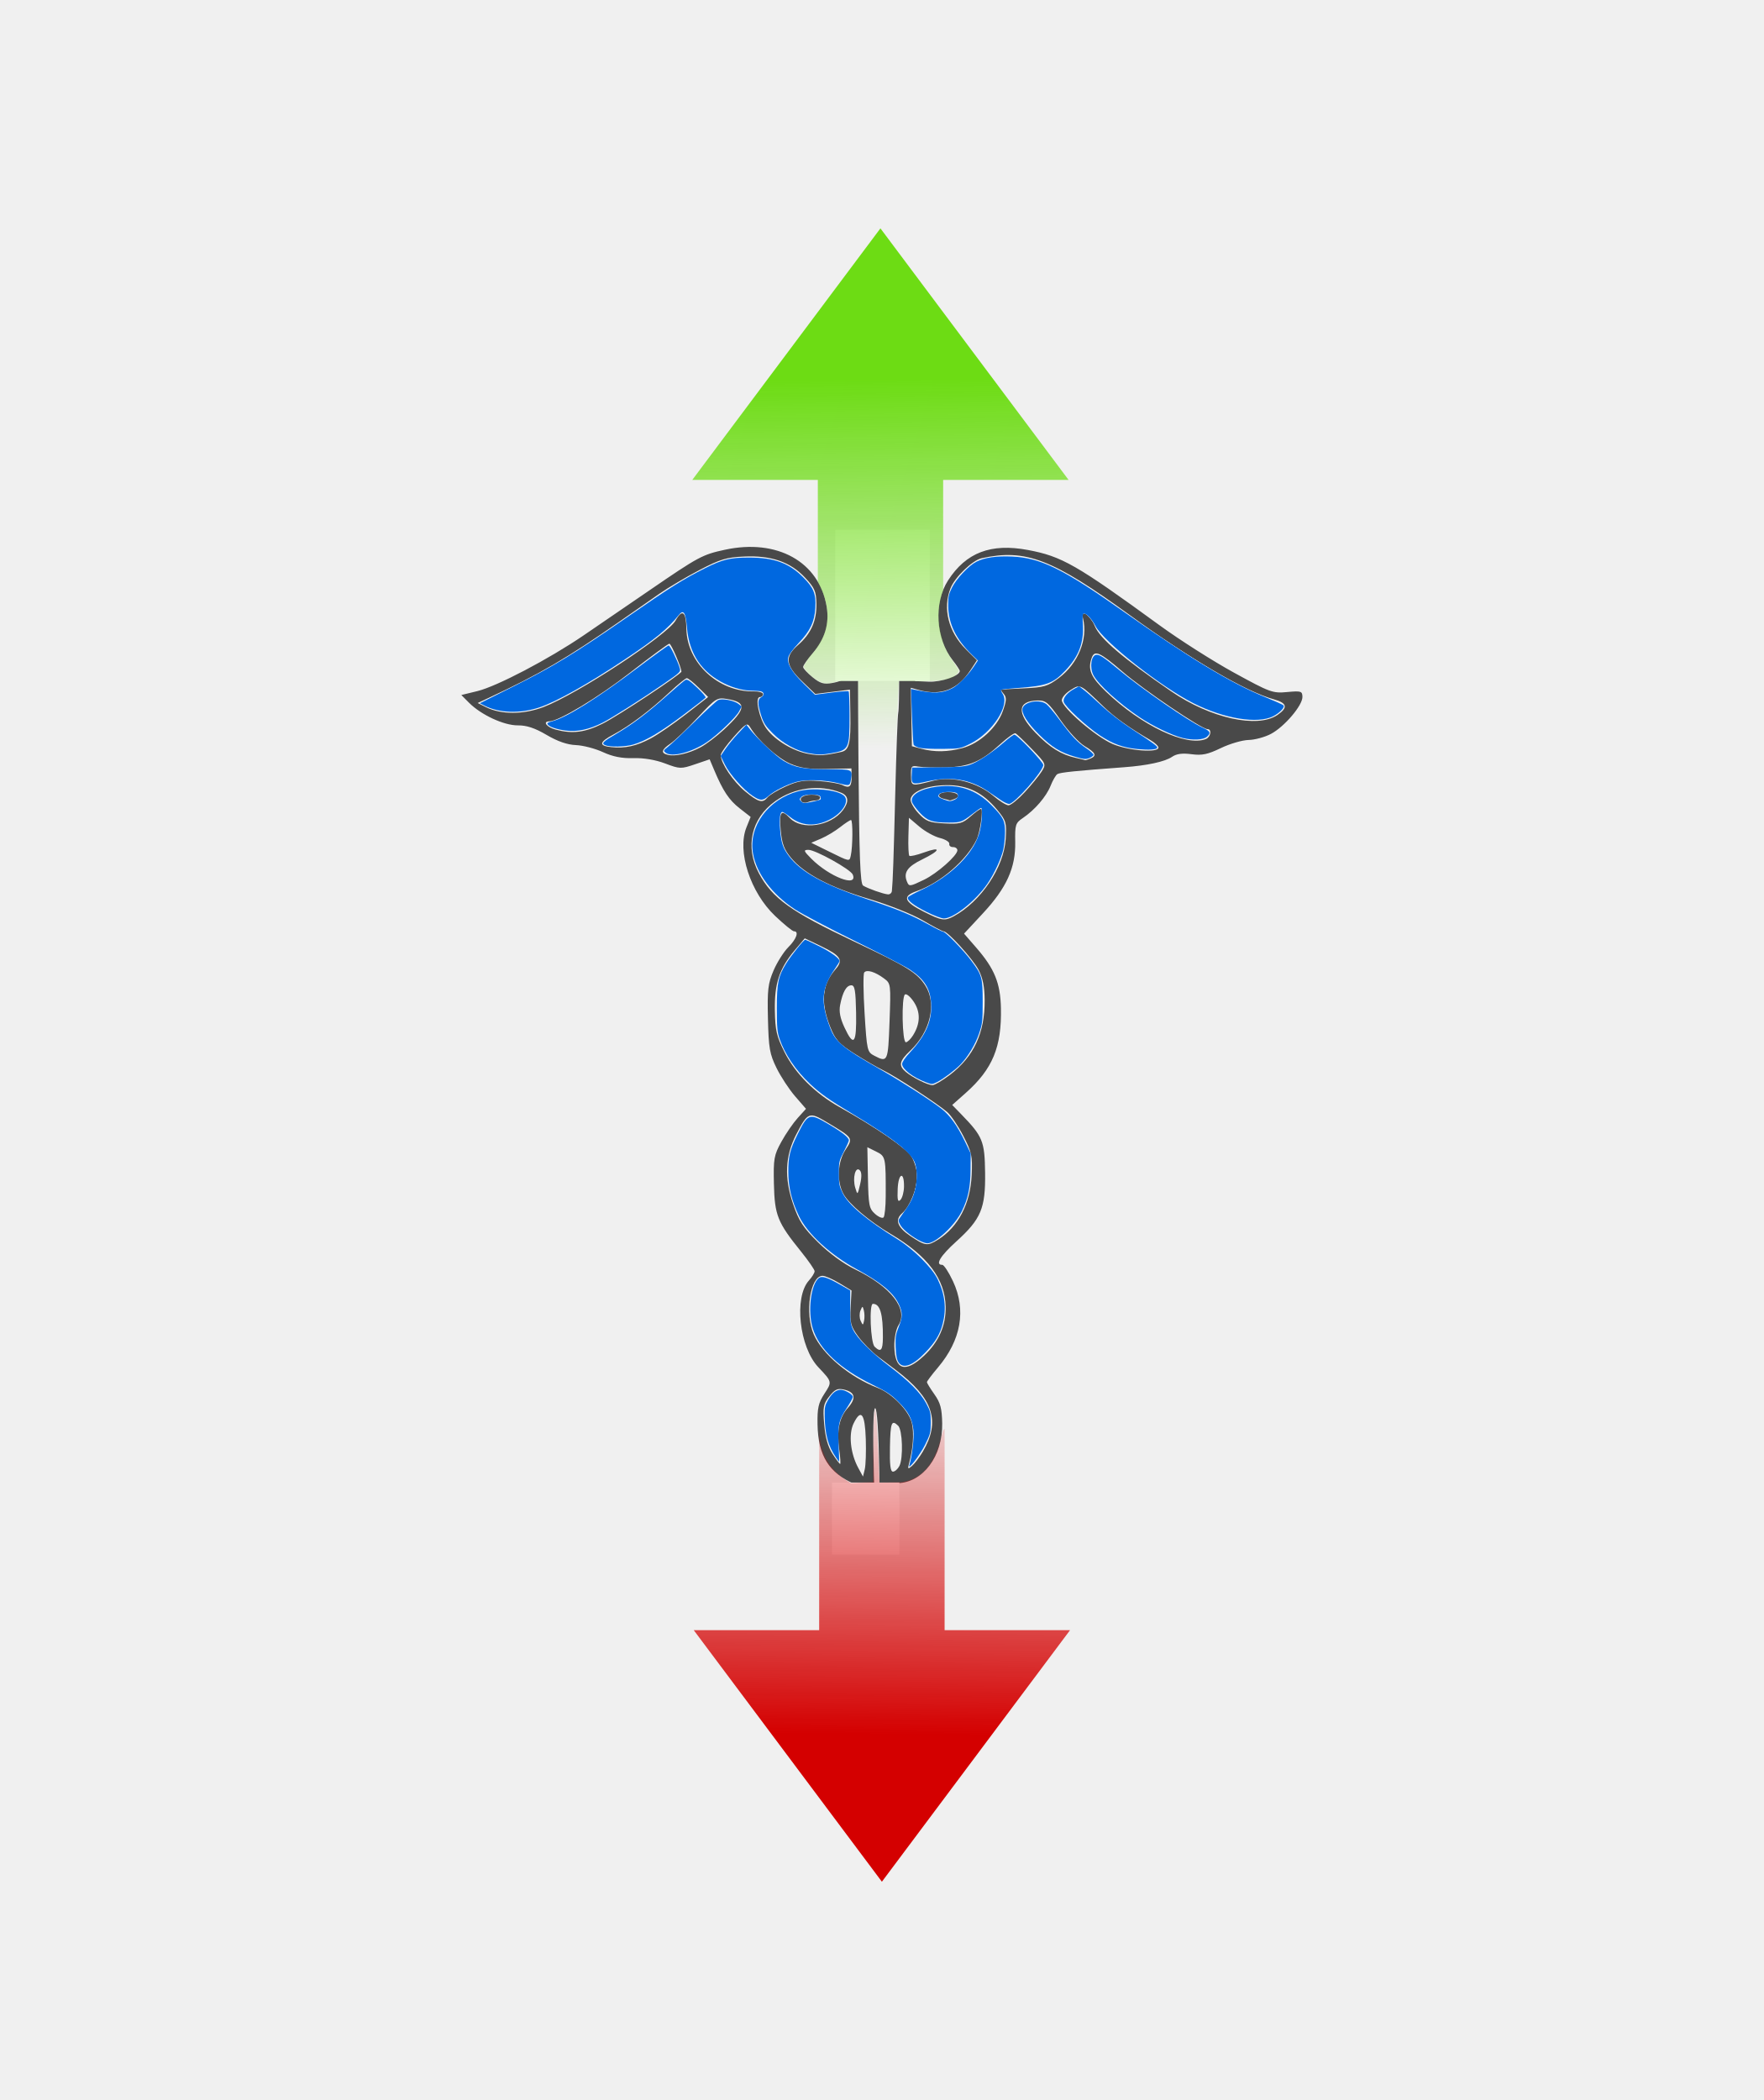
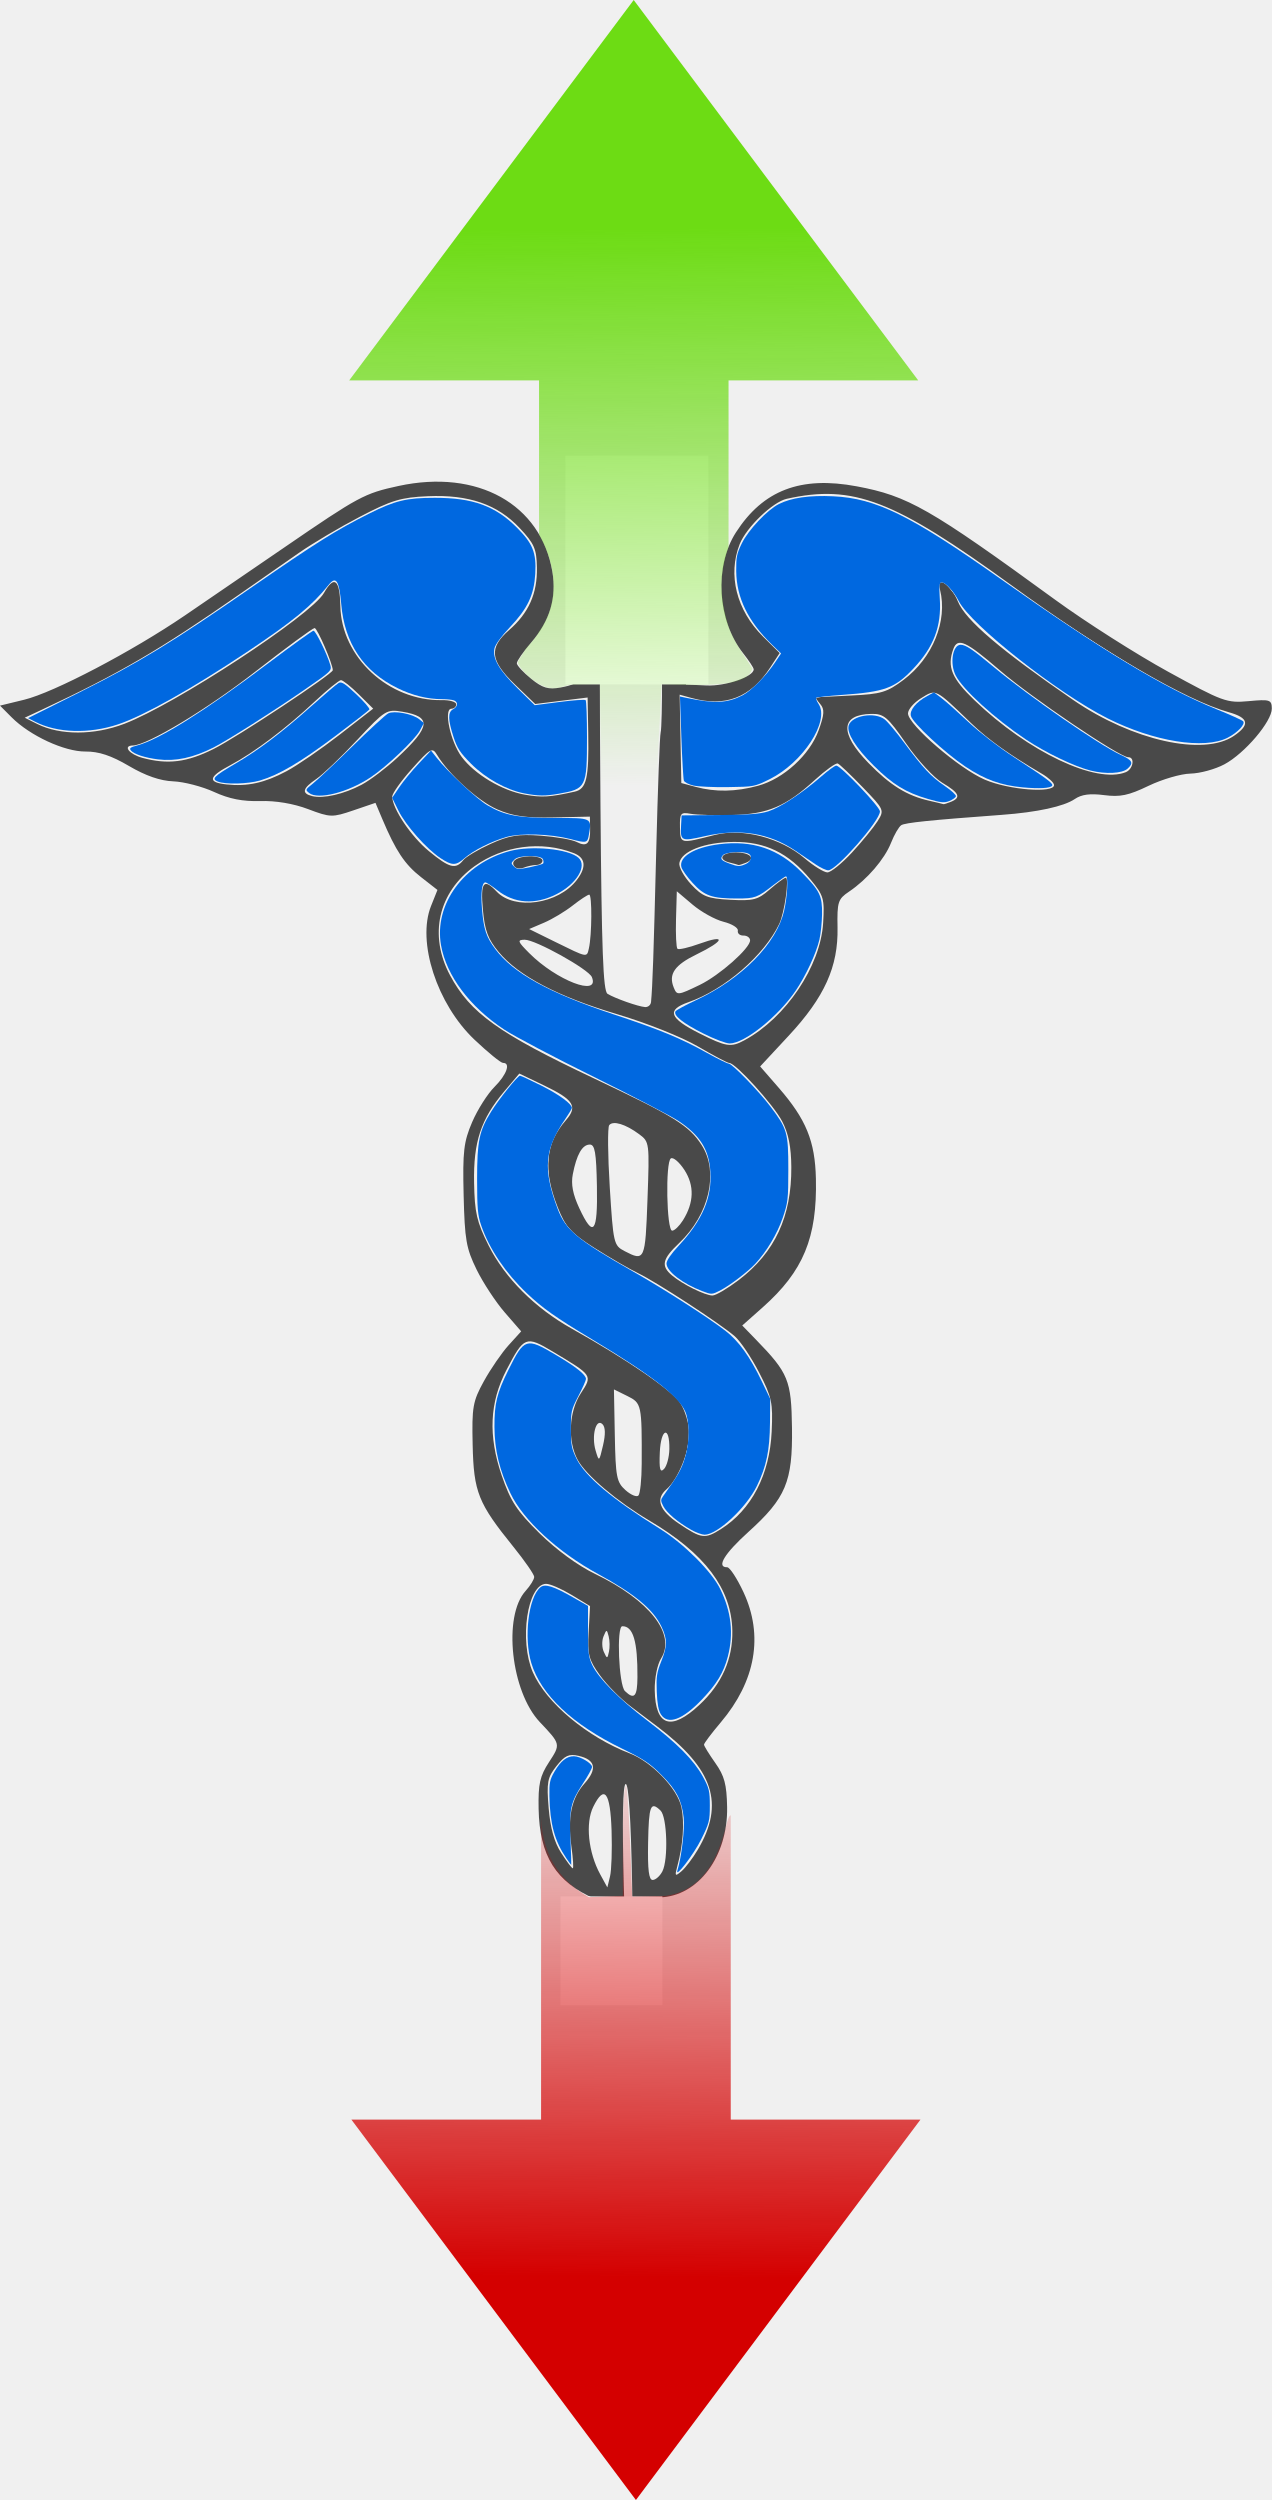
- <svg xmlns="http://www.w3.org/2000/svg" xmlns:xlink="http://www.w3.org/1999/xlink" version="1.1" x="0" y="0" width="299" height="356" viewBox="0, 0, 299, 356" id="svg17200">
+ <svg xmlns="http://www.w3.org/2000/svg" xmlns:xlink="http://www.w3.org/1999/xlink" version="1.1" x="0" y="0" width="142.587" height="280.282" viewBox="0 0 142.587 280.282" id="svg17200">
  <defs id="defs17206">
    <linearGradient id="linearGradient12587">
      <stop style="stop-color:#d40000;stop-opacity:1;" offset="0" id="stop12589" />
      <stop style="stop-color:#d40000;stop-opacity:0;" offset="1" id="stop12591" />
    </linearGradient>
    <linearGradient id="linearGradient31544">
      <stop style="stop-color:#6ddc14;stop-opacity:1;" offset="0" id="stop31546" />
      <stop style="stop-color:#6ddc14;stop-opacity:0" offset="1" id="stop31548" />
    </linearGradient>
-     <marker orient="auto" refY="0.0" refX="0.0" id="TriangleOutL" style="overflow:visible">
-       <path id="path26319" d="M 5.77,0.0 L -2.88,5.0 L -2.88,-5.0 L 5.77,0.0 z " style="fill-rule:evenodd;stroke:#000000;stroke-width:1pt;stroke-opacity:1;fill:#000000;fill-opacity:1" transform="scale(0.8)" />
+     <marker orient="auto" refY="0" refX="0" id="TriangleOutL" style="overflow:visible">
+       <path id="path26319" d="m 5.77,0 -8.65,5 0,-10 8.65,5 z" style="fill:#000000;fill-opacity:1;fill-rule:evenodd;stroke:#000000;stroke-width:1pt;stroke-opacity:1" transform="scale(0.8,0.8)" />
    </marker>
    <linearGradient xlink:href="#linearGradient31544" id="linearGradient31550" x1="151.306" y1="42.439" x2="151.904" y2="104.902" gradientUnits="userSpaceOnUse" gradientTransform="translate(-2.182124,21.9425)" />
    <linearGradient xlink:href="#linearGradient12587" id="linearGradient12593" x1="148.59" y1="297.584" x2="149.123" y2="234.714" gradientUnits="userSpaceOnUse" gradientTransform="translate(0.054026,-3.609941)" />
  </defs>
-   <g id="layer2">
+   <g id="layer2" transform="translate(-78.20641,-38.71203)">
    <g id="layer1" transform="matrix(0.4914726,0,0,0.4914726,77.16203,90.27545)" style="fill:#494949;fill-opacity:1">
      <path d="m 143.68,350.424 c -0.97,-1.124 -1.459,-4.528 -1.583,-11.02 l -0.178,-9.393 -4.034,-1.739 c -8.964,-3.866 -12.689,-9.813 -12.894,-20.582 -0.108,-5.657 0.291,-7.443 2.373,-10.636 2.677,-4.105 2.679,-4.094 -2.084,-9.124 -6.595,-6.965 -8.469,-24.169 -3.26,-29.93 1.091,-1.206 1.975,-2.648 1.965,-3.204 -0.011,-0.556 -2.142,-3.637 -4.736,-6.847 -8.054,-9.967 -9.06,-12.48 -9.304,-23.252 -0.197,-8.675 0.025,-9.935 2.569,-14.551 1.531,-2.78 4.071,-6.473 5.643,-8.207 l 2.858,-3.152 -3.746,-4.315 c -2.061,-2.373 -4.952,-6.775 -6.425,-9.782 -2.37,-4.841 -2.709,-6.784 -2.957,-16.964 -0.243,-9.97 0.015,-12.184 1.944,-16.672 1.224,-2.847 3.518,-6.463 5.098,-8.036 2.785,-2.772 3.751,-5.503 1.934,-5.468 -0.489,0.009 -3.414,-2.375 -6.501,-5.299 -8.562,-8.112 -13.178,-22.332 -9.905,-30.512 l 1.458,-3.645 -3.764,-2.939 C 94.458,92.272 92.394,89.171 89.319,81.88 L 87.777,78.226 82.74,79.943 C 77.913,81.588 77.479,81.576 72.403,79.654 69.083,78.396 65,77.71 61.468,77.816 57.505,77.935 54.385,77.319 50.961,75.742 48.283,74.507 44.09,73.418 41.645,73.32 38.666,73.202 35.331,72.044 31.542,69.815 27.504,67.439 24.669,66.496 21.635,66.52 16.833,66.559 8.954,62.91 4.778,58.714 L 2.125,56.049 7.661,54.699 C 14.406,53.054 32.256,43.693 44.299,35.484 49.186,32.153 59.405,25.162 67.007,19.948 83.968,8.316 85.249,7.627 93.041,5.94 c 18.041,-3.907 32.475,4.14 35.088,19.563 1.008,5.944 -0.566,11.199 -4.839,16.16 -1.808,2.099 -3.28,4.225 -3.27,4.724 0.009,0.5 1.477,2.09 3.262,3.535 2.623,2.124 3.912,2.506 6.72,1.995 5.265,-0.957 6.058,-2.385 5.986,-10.777 -0.048,-5.656 -0.586,-8.483 -2.215,-11.633 -4.459,-8.626 -2.175,-17.946 5.416,-22.101 10.278,-5.626 21.579,-0.425 23.033,10.601 0.407,3.085 -0.101,5.641 -1.982,9.968 -2.223,5.114 -2.475,6.878 -2.076,14.542 l 0.455,8.723 4.703,0.213 c 4.324,0.196 10.766,-2.017 10.734,-3.689 -0.007,-0.346 -1.095,-2.001 -2.419,-3.679 -5.905,-7.481 -6.634,-19.79 -1.631,-27.554 6.208,-9.635 14.774,-12.904 27.54,-10.511 11.72,2.197 16.667,5.026 45.394,25.961 6.877,5.011 18.416,12.357 25.643,16.323 12.505,6.862 13.393,7.187 18.381,6.721 4.82,-0.451 5.245,-0.317 5.283,1.662 0.056,2.934 -6.167,10.265 -10.827,12.755 -2.098,1.121 -5.578,2.072 -7.733,2.113 -2.155,0.041 -6.455,1.295 -9.555,2.786 -4.588,2.207 -6.475,2.602 -10.149,2.122 -3.202,-0.418 -5.145,-0.158 -6.69,0.897 -2.473,1.689 -8.558,3.01 -16.596,3.602 -16.544,1.219 -22.092,1.791 -22.985,2.366 -0.546,0.352 -1.594,2.16 -2.329,4.019 -1.483,3.749 -5.463,8.369 -9.608,11.153 -2.495,1.675 -2.706,2.342 -2.595,8.179 0.17,8.934 -2.96,15.866 -11.137,24.665 l -6.516,7.011 4.217,4.847 c 6.277,7.214 8.314,12.196 8.503,20.802 0.296,13.435 -2.865,21.068 -12.139,29.305 l -4.665,4.144 3.133,3.226 c 7.411,7.63 8.071,9.248 8.214,20.132 0.161,12.299 -1.395,16.007 -9.965,23.752 -5.489,4.961 -7.362,8.083 -4.819,8.035 0.58,-0.011 2.253,2.545 3.717,5.68 4.617,9.886 2.796,20.291 -5.201,29.733 -2.097,2.476 -3.808,4.75 -3.802,5.054 0.005,0.303 1.166,2.188 2.58,4.188 2.08,2.942 2.593,4.857 2.691,10.044 0.215,11.274 -6.64,20.441 -15.411,20.608 l -2.898,0.055 -0.468,11.221 c -0.429,10.3 -1.094,12.739 -3.504,12.844 -0.344,0.015 -1.258,-0.705 -2.03,-1.601 z m 2.634,-25.96 c -0.278,-14.6 -0.784,-22.43 -1.448,-22.417 -0.669,0.013 -0.824,7.942 -0.449,23.001 0.326,13.06 0.951,22.738 1.448,22.418 0.482,-0.311 0.684,-10.661 0.449,-23.002 z m -4.679,-11.781 c -0.288,-8.834 -1.64,-10.586 -4.185,-5.426 -1.823,3.696 -1.129,10.404 1.592,15.391 l 1.628,2.983 0.612,-2.512 c 0.337,-1.382 0.496,-6.078 0.353,-10.436 z m 11.597,9.274 c 1.371,-2.683 1.07,-12.417 -0.428,-13.86 -2.279,-2.193 -2.675,-1.165 -2.837,7.358 -0.118,6.185 0.169,8.5 1.053,8.481 0.668,-0.014 1.663,-0.904 2.212,-1.979 z m 8.051,-4.893 c 6.225,-10.514 3.622,-18.444 -9.241,-28.156 -1.066,-0.805 -3.799,-2.867 -6.073,-4.583 -2.274,-1.715 -5.426,-4.909 -7.004,-7.097 -2.533,-3.511 -2.834,-4.671 -2.557,-9.874 l 0.314,-5.897 -4.208,-2.552 c -2.315,-1.403 -4.937,-2.537 -5.828,-2.521 -4.26,0.082 -6.174,12.997 -2.995,20.216 3.049,6.924 12.382,14.728 22.063,18.449 5.06,1.945 10.932,8.066 11.813,12.313 0.729,3.516 0.375,8.583 -0.942,13.465 -0.607,2.253 -0.508,2.369 0.958,1.119 0.899,-0.766 2.564,-2.963 3.7,-4.882 z m -28.801,-0.687 c -0.923,-6.699 -0.014,-11.098 2.989,-14.463 2.948,-3.303 2.502,-5.4 -1.338,-6.286 -2.236,-0.516 -3.15,-0.098 -5.067,2.317 -2.072,2.611 -2.275,3.705 -1.785,9.592 0.379,4.549 1.276,7.767 2.843,10.198 1.26,1.954 2.457,3.549 2.661,3.545 0.205,-0.004 0.068,-2.21 -0.303,-4.903 z M 161.7,283.973 c 5.104,-4.781 7.606,-10.429 7.483,-16.895 -0.183,-9.584 -6.246,-17.626 -18.96,-25.144 -7.338,-4.339 -14.436,-10.358 -16.321,-13.84 -2.324,-4.292 -2.013,-10.976 0.705,-15.149 2.71,-4.163 2.787,-4.047 -6.361,-9.532 -6.16,-3.692 -6.583,-3.525 -10.593,4.189 -3.845,7.396 -4.189,14.989 -1.089,24.037 2.031,5.927 3.45,8.094 8.67,13.245 3.786,3.735 8.745,7.363 12.604,9.22 12.441,5.985 18.549,13.791 15.094,19.29 -0.872,1.387 -1.502,4.555 -1.45,7.288 0.156,8.216 3.731,9.368 10.218,3.291 z m -14.164,-6.231 c 0.058,-8.248 -0.973,-11.734 -3.456,-11.687 -1.351,0.026 -0.804,13.436 0.604,14.792 2.119,2.04 2.821,1.275 2.852,-3.105 z m -6.562,-9.377 c -0.43,-1.659 -0.487,-1.658 -1.18,0.022 -0.401,0.971 -0.371,2.545 0.066,3.5 0.757,1.652 0.814,1.651 1.18,-0.023 0.212,-0.966 0.182,-2.541 -0.066,-3.499 z m 25.641,-24.493 c 6.941,-4.404 11.092,-12.4 11.542,-22.233 0.303,-6.607 0.041,-7.833 -2.875,-13.483 -1.764,-3.418 -4.257,-7.127 -5.54,-8.241 -3.355,-2.915 -17.915,-12.418 -22.071,-14.405 -1.943,-0.929 -6.385,-3.498 -9.871,-5.71 -5.446,-3.455 -6.632,-4.759 -8.428,-9.27 -3.414,-8.575 -2.85,-14.547 1.883,-19.951 2.705,-3.087 1.725,-4.645 -4.932,-7.844 l -5.734,-2.756 -3.432,4.066 c -5.33,6.316 -7.062,11.553 -6.885,20.825 0.131,6.878 0.604,8.925 3.32,14.347 3.703,7.395 10.596,14.284 18.968,18.959 12.678,7.078 22.946,14.136 24.794,17.041 1.064,1.672 1.969,4.746 2.01,6.83 0.08,3.986 -2.564,10.492 -5.181,12.75 -2.607,2.249 -1.682,4.821 2.827,7.856 5.142,3.461 5.917,3.559 9.605,1.219 z m -18.107,-14.908 c 0.049,-13.522 -0.014,-13.816 -3.305,-15.439 l -3.029,-1.494 0.2,10.484 c 0.181,9.507 0.408,10.672 2.432,12.488 1.229,1.101 2.558,1.656 2.956,1.232 0.397,-0.423 0.733,-3.695 0.746,-7.271 z m 6.308,-3.3 c 0.094,-5.467 -1.94,-4.793 -2.177,0.721 -0.165,3.865 0.052,4.731 0.953,3.803 0.642,-0.661 1.192,-2.697 1.224,-4.524 z m -15.273,-5.713 c -1.478,-1.422 -2.534,2.7 -1.547,6.035 0.774,2.615 0.805,2.593 1.687,-1.186 0.598,-2.564 0.551,-4.183 -0.14,-4.849 z m 31.129,-32.892 c 8.23,-6.286 12.042,-14.491 11.965,-25.756 -0.031,-4.567 -0.647,-7.661 -2.073,-10.403 -1.952,-3.754 -10.651,-13.359 -12.075,-13.332 -0.38,0.007 -3.612,-1.699 -7.182,-3.792 -3.64,-2.134 -11.727,-5.359 -18.41,-7.342 -13.464,-3.995 -22.423,-8.69 -26.973,-14.136 -2.474,-2.962 -3.207,-4.909 -3.644,-9.683 -0.576,-6.297 0.174,-7.298 3.12,-4.165 4.102,4.363 14.122,2.903 18.338,-2.671 2.218,-2.933 1.97,-5.029 -0.719,-6.083 -7.356,-2.883 -16.038,-1.747 -22.604,2.957 -8.315,5.957 -10.532,15.757 -5.634,24.906 4.618,8.627 11.048,13.233 32.851,23.534 18.354,8.672 21.66,10.719 24.55,15.202 3.97,6.159 1.733,15.864 -5.16,22.381 -3.839,3.629 -4.176,5.193 -1.589,7.369 2.382,2.004 7.511,4.548 9.204,4.566 0.752,0.007 3.467,-1.591 6.035,-3.552 z M 119.629,92.881 c -1.262,-1.215 0.323,-2.398 3.288,-2.455 1.617,-0.031 2.949,0.394 2.959,0.944 0.011,0.55 -0.619,1.012 -1.398,1.027 -0.78,0.015 -2.037,0.278 -2.792,0.584 -0.756,0.307 -1.681,0.262 -2.057,-0.1 z m 30.196,75.877 c 0.473,-13.054 0.454,-13.199 -1.907,-14.95 -3.092,-2.293 -5.925,-3.152 -6.817,-2.066 -0.39,0.475 -0.336,6.836 0.12,14.137 0.802,12.861 0.907,13.314 3.354,14.59 4.627,2.414 4.747,2.146 5.25,-11.711 z m 8.081,4.715 c 2.541,-4.042 2.657,-7.942 0.343,-11.505 -1.165,-1.793 -2.555,-2.978 -3.09,-2.633 -1.271,0.82 -0.98,16.512 0.306,16.488 0.537,-0.011 1.636,-1.068 2.441,-2.35 z m -19.614,-7.826 c -0.146,-7.675 -0.462,-9.493 -1.646,-9.47 -1.707,0.032 -2.979,2.266 -3.857,6.775 -0.439,2.252 0.002,4.563 1.473,7.724 3.23,6.942 4.233,5.689 4.03,-5.029 z m 33.688,-33.279 c 9.409,-5.106 17.316,-16.898 17.913,-26.713 0.34,-5.586 0.137,-6.285 -2.885,-9.947 -5.014,-6.077 -10.308,-8.656 -17.585,-8.565 -6.631,0.082 -11.861,2.123 -12.325,4.81 -0.159,0.918 1.048,3.108 2.682,4.868 2.589,2.789 3.735,3.241 8.924,3.517 5.292,0.282 6.292,0.021 9,-2.347 1.675,-1.465 3.324,-2.669 3.664,-2.676 0.846,-0.016 -0.293,8.04 -1.488,10.53 -3.46,7.206 -12.491,14.997 -20.688,17.846 -5.073,1.764 -4.429,3.637 2.441,7.1 6.174,3.113 7.223,3.273 10.347,1.577 z m -3.336,-40.501 c -2.834,-0.683 -2.053,-2.272 1.146,-2.333 3.327,-0.063 4.882,1.389 2.517,2.348 -0.86,0.349 -1.641,0.584 -1.735,0.522 -0.093,-0.062 -0.961,-0.304 -1.928,-0.537 z m -18.007,31.788 c 0.346,-3.652 0.586,-10.624 1.178,-34.279 0.359,-14.309 0.816,-26.556 1.016,-27.216 0.201,-0.659 0.343,-6.513 0.317,-13.008 l -0.047,-11.81 -6.863,-0.558 c -3.774,-0.308 -6.999,-0.418 -7.166,-0.245 -0.166,0.174 -0.152,19.247 0.031,42.386 0.263,33.016 0.607,42.241 1.602,42.858 1.659,1.029 6.968,2.907 8.562,3.029 0.688,0.052 1.305,-0.468 1.37,-1.157 z m 11.091,-3.888 c 4.522,-2.182 11.538,-8.39 11.504,-10.179 -0.012,-0.613 -0.697,-1.102 -1.521,-1.087 -0.825,0.016 -1.397,-0.488 -1.272,-1.12 0.126,-0.632 -1.338,-1.542 -3.253,-2.022 -1.914,-0.481 -5.098,-2.244 -7.075,-3.917 l -3.595,-3.044 -0.181,6.316 c -0.099,3.473 0.047,6.535 0.325,6.803 0.279,0.267 2.542,-0.251 5.03,-1.152 6.157,-2.229 5.747,-0.684 -0.642,2.417 -5.053,2.454 -6.475,4.515 -5.231,7.582 0.741,1.825 0.931,1.806 5.911,-0.597 z m -24.587,-1.789 c -0.734,-1.797 -12.921,-8.573 -15.336,-8.527 -1.735,0.033 -1.617,0.381 1.027,3.038 6.233,6.263 16.185,10.08 14.309,5.489 z m -0.68,-6.556 c 0.69,-3.027 0.745,-12.266 0.073,-12.253 -0.352,0.006 -2.052,1.123 -3.777,2.481 -1.726,1.358 -4.665,3.121 -6.533,3.917 l -3.395,1.447 5.979,2.947 c 7.378,3.636 7.166,3.595 7.653,1.461 z m 60.028,-21.875 c 2.314,-2.508 4.932,-5.715 5.819,-7.126 1.588,-2.527 1.538,-2.641 -3.342,-7.708 -2.724,-2.829 -5.303,-5.287 -5.73,-5.462 -0.427,-0.175 -2.778,1.511 -5.224,3.748 -6.618,6.053 -10.717,7.795 -18.825,8.001 -3.849,0.098 -8.127,-0.026 -9.507,-0.275 -2.294,-0.413 -2.503,-0.152 -2.442,3.047 0.073,3.856 -0.056,3.827 7.935,1.78 6.318,-1.618 14.978,0.625 20.48,5.305 2.083,1.772 4.426,3.228 5.208,3.236 0.782,0.008 3.315,-2.038 5.628,-4.546 z m -88.708,1.777 c 0.62,-0.777 3.444,-2.462 6.276,-3.744 4.224,-1.913 6.275,-2.248 11.429,-1.865 3.455,0.256 7.133,0.901 8.175,1.433 2.365,1.209 3.145,0.436 3.079,-3.05 l -0.052,-2.729 -8.248,0.183 c -6.318,0.141 -9.335,-0.29 -12.895,-1.842 -4.318,-1.882 -11.08,-8.008 -13.735,-12.444 -1.057,-1.765 -1.473,-1.532 -5.691,3.173 -2.503,2.792 -4.539,5.658 -4.526,6.368 0.053,2.775 4.306,9.09 8.384,12.448 4.667,3.843 6.087,4.22 7.804,2.069 z M 219.057,77.988 c 2.38,-0.966 1.888,-2.053 -1.963,-4.333 -1.926,-1.14 -5.637,-5.157 -8.248,-8.926 -4.238,-6.119 -5.091,-6.846 -7.969,-6.792 -7.014,0.134 -7.277,4.369 -0.693,11.146 5.007,5.152 8.827,7.526 13.949,8.671 1.658,0.37 3.09,0.718 3.184,0.772 0.093,0.055 0.876,-0.187 1.74,-0.538 z M 133.21,75.676 c 2.705,-0.595 3.281,-3.055 3.104,-13.244 l -0.143,-8.234 -5.977,0.74 -5.977,0.74 -4.595,-4.423 c -5.709,-5.496 -6.028,-8.378 -1.374,-12.427 4.478,-3.896 6.47,-8.366 6.357,-14.268 -0.081,-4.279 -0.592,-5.453 -3.922,-9.01 -5.071,-5.417 -11.624,-7.686 -20.993,-7.269 -6.125,0.272 -8.236,0.909 -15.414,4.652 -4.575,2.385 -10.818,6.08 -13.874,8.211 -3.056,2.131 -9.275,6.467 -13.82,9.635 C 38.576,43.33 29.218,48.791 11.713,56.96 l -3.953,1.846 2.861,1.43 c 5.235,2.617 12.981,2.6 19.882,-0.044 11.656,-4.466 42.672,-24.799 45.521,-29.842 2.333,-4.13 3.624,-3.099 3.74,2.986 0.222,11.649 11.037,21.668 23.163,21.458 1.787,-0.031 3.258,0.394 3.268,0.944 0.011,0.55 -0.49,1.009 -1.112,1.021 -1.813,0.035 -0.212,7.513 2.346,10.966 2.957,3.99 9.255,7.747 14.497,8.65 3.866,0.665 5.556,0.561 11.284,-0.699 z M 242.57,74.17 c -0.01,-0.537 -1.27,-1.705 -2.799,-2.595 -7.221,-4.203 -12.242,-7.789 -16.063,-11.473 -8.359,-8.06 -8.011,-7.885 -11.454,-5.761 -1.667,1.027 -3.017,2.603 -3,3.5 0.049,2.57 11.639,12.558 17.512,15.093 5.433,2.345 15.841,3.159 15.804,1.236 z M 84.606,74.104 c 1.941,-1.029 5.626,-3.821 8.188,-6.203 7.589,-7.057 7.844,-9.33 1.172,-10.451 -3.66,-0.615 -3.957,-0.43 -10.377,6.44 -3.635,3.89 -7.832,7.898 -9.325,8.906 -3.137,2.119 -3.413,3.278 -0.926,3.891 2.558,0.63 7.224,-0.439 11.268,-2.583 z m 90.454,0.223 c 5.828,-1.586 11.796,-7.055 13.816,-12.66 1.315,-3.65 1.38,-4.794 0.342,-5.997 -0.705,-0.818 -1.115,-1.506 -0.911,-1.528 0.205,-0.023 3.814,-0.204 8.021,-0.403 6.809,-0.322 8.118,-0.715 11.934,-3.585 6.634,-4.991 10.066,-13.473 8.302,-20.52 -0.852,-3.401 2.49,-1.221 4.072,2.657 1.738,4.26 9.744,11.097 26.348,22.498 13.471,9.25 29.74,12.871 36.63,8.153 3.717,-2.545 3.373,-4.116 -1.18,-5.386 C 272.647,54.825 253.767,43.798 232.895,28.621 206.028,9.085 196.733,5.507 181.586,8.873 c -3.187,0.708 -9.213,6.513 -10.723,10.331 -2.768,6.994 -0.731,15.087 5.304,21.073 l 3.808,3.777 -2.181,3.339 c -4.453,6.817 -10.209,9.048 -17.866,6.925 l -2.765,-0.767 0.191,10.078 0.192,10.078 3.267,0.877 c 4.544,1.218 9.13,1.136 14.247,-0.257 z m 83.876,-3.099 c 1.683,-0.682 2.144,-3.434 0.57,-3.404 -1.935,0.037 -22.09,-13.603 -29.321,-19.843 -7.746,-6.684 -9.619,-7.536 -10.602,-4.82 -1.465,4.047 -0.378,6.658 4.867,11.695 12.233,11.748 27.739,19.11 34.486,16.372 z M 67.493,71.005 c 2.459,-1.313 7.911,-5.06 12.116,-8.327 l 7.645,-5.94 -3.281,-3.258 C 82.169,51.688 80.336,50.229 79.9,50.237 79.464,50.245 76.78,52.434 73.935,55.101 67.339,61.287 60.058,66.78 54.7,69.615 c -5.04,2.666 -5.304,3.937 -0.917,4.408 4.804,0.516 8.697,-0.341 13.71,-3.018 z m -16.614,-5.08 c 5.327,-2.67 27.179,-17.117 27.163,-17.958 -0.028,-1.492 -3.54,-9.629 -4.151,-9.618 -0.428,0.008 -6.489,4.467 -13.47,9.908 -11.032,8.601 -24.663,16.822 -27.995,16.886 -2.372,0.045 -0.814,2.02 2.239,2.839 5.782,1.551 10.111,1.002 16.214,-2.057 z M 155.807,28.821 c 6.977,-8.689 1.403,-20.062 -9.729,-19.85 -4.313,0.082 -5.402,0.549 -8.299,3.558 -2.857,2.969 -3.322,4.145 -3.244,8.218 0.081,4.277 0.516,5.144 4.324,8.632 4.02,3.68 4.491,3.847 9.278,3.295 4.152,-0.479 5.506,-1.159 7.67,-3.853 z m -9.535,-0.697 c -0.354,-0.549 0.283,-1.311 1.416,-1.694 3.05,-1.032 5.586,-7.142 3.984,-9.601 -2.565,-3.939 -0.154,-5.649 3.095,-2.194 2.406,2.559 2.221,7.547 -0.394,10.588 -2.412,2.805 -7.084,4.478 -8.101,2.901 z" id="path16479" style="fill:#494949;fill-opacity:1" />
    </g>
    <rect style="opacity:1;fill:#ffffff;fill-opacity:1;stroke:#600000;stroke-width:1.075;stroke-opacity:0" id="rect12625" width="16.029" height="25.639" x="141.596" y="89.804" />
    <path style="opacity:1;fill:#ffffff;fill-opacity:1;stroke:#600000;stroke-width:0.393;stroke-opacity:0" d="m 154.656,209.415 c -2.409,-1.849 -2.678,-2.424 -1.651,-3.519 2.19,-2.333 3.121,-6.946 1.884,-9.338 -0.842,-1.628 -3.161,-3.384 -9.829,-7.444 -6.891,-4.195 -9.97,-7.08 -12.035,-11.277 -1.264,-2.569 -1.324,-2.891 -1.315,-7.021 0.008,-3.91 0.11,-4.522 1.05,-6.318 0.572,-1.094 1.642,-2.708 2.377,-3.588 l 1.337,-1.6 2.489,1.231 c 3.315,1.639 3.586,2.134 2.236,4.081 -2.037,2.939 -2.174,5.146 -0.585,9.419 0.939,2.526 2.482,3.893 7.656,6.787 4.882,2.73 11.457,7.066 12.586,8.299 0.475,0.519 1.492,2.148 2.259,3.62 1.195,2.292 1.395,3.054 1.391,5.301 -0.005,3.067 -0.751,6.168 -1.947,8.104 -1.187,1.92 -4.27,4.54 -5.343,4.54 -0.493,0 -1.645,-0.575 -2.56,-1.277 z" id="path12719" />
    <path style="opacity:1;fill:#ffffff;fill-opacity:1;stroke:#600000;stroke-width:0.393;stroke-opacity:0" d="m 154.656,209.415 c -2.409,-1.849 -2.678,-2.424 -1.651,-3.519 2.332,-2.485 3.168,-7.213 1.701,-9.62 -0.879,-1.441 -4.51,-4.079 -11.161,-8.107 -5.509,-3.337 -8.769,-6.546 -10.623,-10.459 -1.14,-2.406 -1.222,-2.87 -1.213,-6.902 0.01,-4.813 0.398,-5.988 3.174,-9.629 l 1.464,-1.919 1.409,0.585 c 2.102,0.873 4.356,2.455 4.356,3.057 0,0.292 -0.374,1.006 -0.83,1.587 -2.017,2.564 -2.164,6.236 -0.409,10.204 0.894,2.021 2.5,3.314 8.116,6.533 6.001,3.44 10.873,6.766 12.183,8.314 0.608,0.719 1.632,2.428 2.275,3.797 1.094,2.329 1.156,2.714 0.969,5.985 -0.155,2.717 -0.434,3.975 -1.251,5.646 -1.217,2.487 -4.574,5.724 -5.936,5.724 -0.5,0 -1.658,-0.575 -2.573,-1.277 z" id="path12721" />
    <path style="opacity:1;fill:#ffffff;fill-opacity:1;stroke:#600000;stroke-width:0.393;stroke-opacity:0" d="m 155.571,126.592 c -0.847,-0.341 -0.884,-0.55 -0.884,-5.015 l 0,-4.66 1.934,0.396 c 3.308,0.678 5.875,-0.486 8.075,-3.66 l 1.12,-1.616 -1.176,-1.263 c -2.112,-2.267 -2.884,-3.514 -3.51,-5.668 -0.913,-3.141 -0.246,-5.561 2.208,-8.015 2.129,-2.129 3.716,-2.702 7.495,-2.705 4.497,-0.004 8.523,1.716 15.801,6.749 16.135,11.157 22.956,15.283 29.253,17.694 0.918,0.352 1.67,0.833 1.67,1.07 0,0.237 -0.575,0.781 -1.277,1.209 -2.5,1.524 -7.911,0.894 -13.077,-1.524 -5.48,-2.564 -14.479,-9.439 -17.086,-13.053 -2.272,-3.15 -2.943,-3.432 -2.592,-1.093 0.495,3.3 -1.476,7.497 -4.509,9.598 -1.281,0.888 -2.186,1.127 -5.35,1.418 -2.095,0.193 -3.888,0.429 -3.984,0.526 -0.097,0.097 0.037,0.432 0.297,0.744 1.346,1.622 -2.08,6.682 -5.65,8.344 -1.544,0.719 -2.628,0.917 -4.927,0.901 -1.621,-0.012 -3.345,-0.181 -3.831,-0.376 z" id="path12723" />
    <path style="opacity:1;fill:#0068e0;fill-opacity:1;stroke:#600000;stroke-width:0.226;stroke-opacity:0" d="m 155.67,210.208 c -1.5,-0.858 -2.715,-1.889 -3.099,-2.633 -0.312,-0.604 -0.312,-0.719 0.006,-1.161 1.611,-2.243 2.002,-2.927 2.392,-4.183 0.494,-1.59 0.572,-3.509 0.198,-4.886 -0.487,-1.796 -3.483,-4.194 -10.588,-8.477 -4.115,-2.48 -5.512,-3.468 -7.307,-5.167 -2.383,-2.256 -4.211,-4.967 -5.114,-7.588 -0.395,-1.146 -0.462,-1.903 -0.464,-5.213 -0.002,-4.263 0.236,-5.402 1.581,-7.569 0.846,-1.363 2.976,-4.022 3.221,-4.022 0.104,0 1.178,0.496 2.386,1.103 1.981,0.994 3.438,2.06 3.438,2.515 0,0.093 -0.343,0.668 -0.762,1.277 -2.306,3.353 -2.493,5.596 -0.835,10.022 0.888,2.371 2.215,3.478 8.369,6.986 3.62,2.063 8.418,5.141 10.434,6.691 1.504,1.158 2.742,2.876 4.085,5.671 l 0.944,1.965 -0.023,2.709 c -0.026,3.063 -0.404,4.883 -1.465,7.059 -1.188,2.437 -4.448,5.473 -5.868,5.466 -0.3,-0.002 -0.988,-0.256 -1.53,-0.566 z" id="path12775" />
    <path style="opacity:1;fill:#0068e0;fill-opacity:1;stroke:#600000;stroke-width:0.226;stroke-opacity:0" d="m 156.95,183.467 c -2.219,-0.842 -4.019,-2.23 -4.019,-3.099 0,-0.333 0.501,-1.067 1.359,-1.988 2.675,-2.875 3.749,-5.384 3.559,-8.312 -0.161,-2.488 -1.144,-4.051 -3.564,-5.671 -0.807,-0.54 -5.073,-2.764 -9.481,-4.942 -4.407,-2.178 -8.932,-4.565 -10.055,-5.306 -3.878,-2.559 -6.49,-6.039 -7.097,-9.459 -0.812,-4.573 2.555,-9.19 7.7,-10.56 2.437,-0.649 6.587,-0.247 7.702,0.745 1.03,0.917 -0.207,2.958 -2.487,4.101 -2.389,1.198 -4.71,1.038 -6.597,-0.453 -0.615,-0.486 -1.22,-0.883 -1.345,-0.883 -0.385,0 -0.532,1.102 -0.386,2.905 0.191,2.355 0.465,3.189 1.51,4.587 2.011,2.692 6.011,4.899 13.199,7.284 5.278,1.751 7.547,2.687 10.516,4.337 1.19,0.661 2.289,1.203 2.442,1.203 0.373,0 3.359,3.074 4.674,4.812 1.886,2.492 2.007,2.917 2.007,7.039 0,3.367 -0.043,3.736 -0.632,5.453 -0.608,1.769 -1.798,3.763 -3.059,5.123 -0.84,0.906 -2.913,2.48 -3.985,3.025 -0.882,0.449 -0.931,0.45 -1.961,0.059 z M 139.089,135.53 c 0.071,-0.071 0.068,-0.285 -0.005,-0.477 -0.189,-0.494 -2.684,-0.489 -3.179,0.006 -0.433,0.433 -0.433,0.437 -0.026,0.845 0.28,0.28 0.531,0.286 1.705,0.042 0.757,-0.158 1.434,-0.345 1.505,-0.416 z" id="path12777" />
    <path style="opacity:1;fill:#0068e0;fill-opacity:1;stroke:#600000;stroke-width:0.226;stroke-opacity:0" d="m 157.068,154.584 c -2.264,-1.134 -3.404,-2.04 -3.128,-2.488 0.085,-0.137 1.119,-0.7 2.299,-1.251 5.148,-2.406 9.045,-6.367 9.882,-10.045 0.362,-1.591 0.478,-3.839 0.199,-3.839 -0.085,0 -0.72,0.442 -1.411,0.982 -1.809,1.414 -2.046,1.502 -4.075,1.502 -2.813,0 -3.649,-0.292 -4.971,-1.739 -0.62,-0.678 -1.189,-1.482 -1.266,-1.788 -0.289,-1.151 1.463,-2.207 4.244,-2.558 3.734,-0.471 6.668,0.526 9.234,3.138 2.051,2.088 2.327,2.658 2.294,4.731 -0.015,0.919 -0.148,2.189 -0.295,2.822 -0.36,1.545 -1.53,4.063 -2.664,5.733 -1.966,2.896 -5.742,5.914 -7.398,5.914 -0.41,0 -1.674,-0.479 -2.942,-1.113 z m 4.769,-19.013 c 0.642,-0.292 0.767,-0.971 0.218,-1.181 -0.719,-0.276 -2.517,-0.143 -2.808,0.207 -0.34,0.41 -0.2,0.584 0.754,0.937 0.937,0.346 1.148,0.35 1.835,0.037 z" id="path12779" />
    <path style="opacity:1;fill:#0068e0;fill-opacity:1;stroke:#600000;stroke-width:0.226;stroke-opacity:0" d="m 127.579,134.911 c -1.556,-1.031 -3.892,-3.671 -4.7,-5.313 l -0.71,-1.442 0.8,-1.184 c 0.44,-0.651 1.42,-1.845 2.178,-2.652 l 1.378,-1.467 0.618,0.79 c 1.231,1.573 4.507,4.644 5.709,5.352 1.943,1.144 3.419,1.42 7.583,1.42 4.137,0 4.112,-0.012 3.804,1.815 -0.171,1.014 -0.238,1.032 -2.075,0.551 -2.204,-0.577 -5.608,-0.688 -7.171,-0.234 -1.714,0.498 -3.725,1.514 -4.711,2.38 -0.972,0.854 -1.392,0.851 -2.703,-0.017 z" id="path12781" />
    <path style="opacity:1;fill:#0068e0;fill-opacity:1;stroke:#600000;stroke-width:0.226;stroke-opacity:0" d="m 137.017,127.668 c -2.008,-0.38 -4.369,-1.69 -5.994,-3.326 -1.243,-1.251 -1.559,-1.733 -1.975,-3.017 -0.626,-1.932 -0.639,-2.781 -0.044,-3.099 0.541,-0.289 0.59,-0.802 0.094,-0.992 -0.196,-0.075 -0.792,-0.137 -1.324,-0.137 -1.641,0 -3.329,-0.417 -4.994,-1.234 -3.831,-1.879 -5.946,-5.033 -6.317,-9.419 -0.223,-2.636 -0.584,-3.196 -1.401,-2.174 -1.865,2.334 -4.022,4.106 -9.196,7.557 -6.191,4.128 -11.547,7.134 -14.424,8.094 -3.255,1.086 -6.824,0.975 -9.291,-0.291 l -0.798,-0.409 5.71,-2.863 c 6.829,-3.424 10.439,-5.626 19.451,-11.864 7.134,-4.938 9.351,-6.329 13.035,-8.178 2.959,-1.485 4.234,-1.793 7.423,-1.793 4.24,0 6.751,0.91 9.163,3.32 1.807,1.806 2.218,2.833 2.081,5.202 -0.138,2.381 -0.853,3.884 -2.851,5.995 -0.956,1.01 -1.628,1.931 -1.722,2.362 -0.247,1.125 0.516,2.438 2.62,4.509 l 1.892,1.861 2.777,-0.359 c 1.528,-0.198 2.846,-0.29 2.931,-0.206 0.084,0.084 0.153,1.948 0.153,4.141 0,5.63 -0.09,5.811 -3.145,6.348 -1.551,0.273 -2.29,0.267 -3.852,-0.029 z" id="path12783" />
    <path style="opacity:1;fill:#0068e0;fill-opacity:1;stroke:#600000;stroke-width:0.226;stroke-opacity:0" d="m 155.943,126.781 c -0.516,-0.122 -0.996,-0.369 -1.065,-0.55 -0.069,-0.181 -0.197,-2.377 -0.283,-4.88 l -0.156,-4.551 0.77,0.162 c 3.113,0.654 4.541,0.587 6.24,-0.292 0.984,-0.509 2.625,-2.164 3.628,-3.659 l 0.696,-1.038 -1.024,-0.994 c -2.671,-2.593 -3.969,-5.256 -4.005,-8.217 -0.019,-1.56 0.067,-1.987 0.63,-3.136 0.735,-1.498 2.837,-3.731 4.139,-4.395 1.396,-0.712 3.452,-1.008 6.109,-0.88 4.805,0.233 8.647,2.124 18.647,9.181 11.427,8.063 18.48,12.326 24.268,14.67 1.541,0.624 2.906,1.238 3.033,1.366 0.306,0.306 -0.59,1.267 -1.724,1.849 -2.625,1.346 -8.281,0.434 -13.469,-2.171 -5.558,-2.791 -15.319,-10.48 -16.677,-13.138 -0.548,-1.072 -1.489,-2.104 -1.919,-2.104 -0.265,0 -0.303,0.341 -0.207,1.874 0.191,3.068 -0.692,5.386 -2.971,7.798 -2.065,2.186 -3.181,2.597 -7.988,2.945 -1.528,0.111 -2.831,0.254 -2.896,0.319 -0.065,0.065 0.056,0.383 0.268,0.706 1.26,1.923 -1.787,6.589 -5.502,8.426 -1.687,0.834 -1.743,0.845 -4.655,0.887 -1.621,0.024 -3.369,-0.057 -3.886,-0.179 z" id="path12785" />
    <path style="opacity:1;fill:#0068e0;fill-opacity:1;stroke:#600000;stroke-width:0.226;stroke-opacity:0" d="m 182.277,128.295 c -2.517,-0.732 -3.962,-1.618 -6.114,-3.749 -2.024,-2.004 -3.067,-3.681 -2.803,-4.511 0.353,-1.112 2.928,-1.534 4.036,-0.663 0.329,0.258 1.305,1.424 2.17,2.589 2.133,2.876 3.028,3.83 4.579,4.883 0.726,0.493 1.281,1.01 1.234,1.15 -0.047,0.14 -0.383,0.376 -0.747,0.523 -0.553,0.225 -0.939,0.188 -2.355,-0.224 z" id="path12787" />
    <path style="opacity:1;fill:#0068e0;fill-opacity:1;stroke:#600000;stroke-width:0.226;stroke-opacity:0" d="m 192.886,126.987 c -2.474,-0.228 -4.252,-0.87 -6.437,-2.323 -2.283,-1.519 -5.925,-4.904 -6.122,-5.691 -0.16,-0.639 0.602,-1.565 1.835,-2.229 l 0.754,-0.406 0.865,0.657 c 0.476,0.361 1.824,1.558 2.996,2.66 1.266,1.19 3.374,2.814 5.192,4.001 3.654,2.385 4.342,2.901 4.194,3.142 -0.177,0.286 -1.435,0.359 -3.277,0.189 z" id="path12789" />
    <path style="opacity:1;fill:#0068e0;fill-opacity:1;stroke:#600000;stroke-width:0.226;stroke-opacity:0" d="m 200.468,125.1 c -1.797,-0.451 -5.081,-2.031 -7.262,-3.496 -3.509,-2.356 -7.025,-5.561 -7.85,-7.155 -0.69,-1.334 -0.353,-3.447 0.549,-3.447 0.578,0 1.324,0.502 3.749,2.522 3.908,3.255 11.818,8.728 14.168,9.804 1.353,0.62 1.507,0.92 0.799,1.56 -0.604,0.547 -2.445,0.641 -4.153,0.212 z" id="path12791" />
    <path style="opacity:1;fill:#0068e0;fill-opacity:1;stroke:#600000;stroke-width:0.226;stroke-opacity:0" d="m 112.863,127.613 c -0.442,-0.351 -0.432,-0.374 0.451,-1.079 0.497,-0.396 2.477,-2.264 4.402,-4.149 1.924,-1.886 3.732,-3.548 4.018,-3.694 0.663,-0.34 2.736,0.054 3.481,0.662 l 0.515,0.42 -0.441,0.826 c -0.555,1.041 -3.72,4.051 -5.529,5.259 -2.541,1.697 -5.897,2.552 -6.898,1.757 z" id="path12793" />
    <path style="opacity:1;fill:#0068e0;fill-opacity:1;stroke:#600000;stroke-width:0.226;stroke-opacity:0" d="m 102.623,126.336 c -0.738,-0.295 -0.447,-0.59 1.987,-2.019 2.617,-1.536 5.167,-3.466 8.483,-6.42 1.487,-1.325 2.878,-2.505 3.091,-2.623 0.31,-0.172 0.703,0.084 1.973,1.281 0.872,0.823 1.53,1.587 1.461,1.699 -0.069,0.111 -1.813,1.47 -3.876,3.018 -3.875,2.909 -6.274,4.322 -8.394,4.946 -1.339,0.394 -3.879,0.457 -4.725,0.118 z" id="path12795" />
    <path style="opacity:1;fill:#0068e0;fill-opacity:1;stroke:#600000;stroke-width:0.226;stroke-opacity:0" d="m 95.911,123.847 c -1.459,-0.185 -2.689,-0.588 -3.024,-0.992 -0.212,-0.256 -0.08,-0.362 0.716,-0.574 2.488,-0.663 7.608,-3.879 14.761,-9.273 2.616,-1.972 4.861,-3.586 4.989,-3.586 0.242,0 1.534,2.63 1.873,3.813 0.192,0.669 0.162,0.697 -2.891,2.81 -3.437,2.379 -8.65,5.69 -10.173,6.461 -2.297,1.163 -4.283,1.589 -6.252,1.34 z" id="path12797" />
    <path style="opacity:1;fill:#0068e0;fill-opacity:1;stroke:#600000;stroke-width:0.226;stroke-opacity:0" d="m 152.316,230.934 c -0.284,-0.433 -0.423,-1.176 -0.478,-2.561 -0.068,-1.702 2.2e-4,-2.145 0.533,-3.478 0.658,-1.646 0.658,-2.42 -0.003,-3.812 -0.92,-1.938 -3.002,-3.668 -7.112,-5.907 -4.488,-2.445 -8.377,-6.022 -9.814,-9.027 -1.237,-2.587 -1.789,-4.868 -1.801,-7.449 -0.013,-2.647 0.27,-3.799 1.58,-6.433 1.758,-3.537 1.986,-3.611 5.237,-1.691 2.32,1.37 3.443,2.263 3.443,2.738 0,0.157 -0.381,1.015 -0.847,1.906 -0.798,1.527 -0.847,1.739 -0.847,3.679 0,1.802 0.08,2.22 0.638,3.358 0.973,1.981 4.009,4.533 9.33,7.843 2.7,1.679 5.826,4.8 6.785,6.772 1.241,2.552 1.513,4.996 0.842,7.571 -0.464,1.781 -1.244,3.073 -2.906,4.811 -2.173,2.273 -3.802,2.87 -4.583,1.68 z" id="path12799" />
    <path style="opacity:1;fill:#0068e0;fill-opacity:1;stroke:#600000;stroke-width:0.226;stroke-opacity:0" d="m 154.161,248.384 c 0.444,-1.395 0.831,-4.675 0.695,-5.892 -0.221,-1.975 -0.824,-3.123 -2.541,-4.833 -1.279,-1.274 -1.989,-1.746 -4.362,-2.901 -5.579,-2.716 -9.096,-6.029 -10.176,-9.584 -0.87,-2.864 -0.327,-7.396 1.019,-8.507 0.51,-0.421 1.452,-0.129 3.656,1.131 l 1.677,0.959 0,2.823 c 0,2.433 0.068,2.962 0.489,3.832 0.719,1.485 3.038,3.82 6.141,6.184 3.373,2.569 5.259,4.474 6.261,6.321 0.692,1.275 0.767,1.592 0.767,3.236 0,1.688 -0.07,1.965 -0.952,3.743 -0.858,1.731 -3.006,4.533 -2.672,3.486 z" id="path12801" />
    <path style="opacity:1;fill:#0068e0;fill-opacity:1;stroke:#600000;stroke-width:0.226;stroke-opacity:0" d="m 169.712,135.664 c -0.504,-0.341 -1.543,-1.044 -2.309,-1.561 -2.967,-2.005 -6.251,-2.536 -10.177,-1.646 -2.663,0.604 -2.756,0.561 -2.661,-1.226 l 0.059,-1.103 4.289,-0.039 c 3.366,-0.03 4.542,-0.122 5.464,-0.426 1.339,-0.442 3.81,-2.073 5.882,-3.882 0.777,-0.679 1.545,-1.234 1.707,-1.234 0.486,0 4.894,4.624 4.894,5.134 0,1.049 -4.877,6.604 -5.798,6.604 -0.237,0 -0.844,-0.279 -1.348,-0.621 z" id="path12803" />
    <path style="opacity:1;fill:#0068e0;fill-opacity:1;stroke:#600000;stroke-width:0.226;stroke-opacity:0" d="m 141.701,247.048 c -1.313,-1.929 -1.838,-3.858 -1.898,-6.969 -0.028,-1.49 0.048,-1.857 0.569,-2.747 0.7,-1.194 1.368,-1.725 2.169,-1.724 0.707,0.001 2.038,0.787 2.038,1.204 0,0.17 -0.46,1.009 -1.022,1.864 -1.383,2.105 -1.541,2.813 -1.393,6.242 0.068,1.583 0.106,2.877 0.084,2.877 -0.022,-8.6e-4 -0.269,-0.337 -0.548,-0.747 z" id="path12859" />
  </g>
-   <g id="layer4">
+   <g id="layer4" transform="translate(-78.20641,-38.71203)">
    <rect style="opacity:1;fill:#ffffff;fill-opacity:1;stroke:#600000;stroke-opacity:0" id="rect12630" width="11.429" height="12.208" x="141.039" y="251.325" />
  </g>
-   <g id="layer3">
+   <g id="layer3" transform="translate(-78.20641,-38.71203)">
    <path style="fill:url(#linearGradient31550);fill-opacity:1;fill-rule:evenodd;stroke:none;stroke-width:1px;stroke-linecap:butt;stroke-linejoin:miter;stroke-opacity:1" d="m 138.641,81.358 0,17.264 c 2.969,5.399 1.196,9.314 0,10.879 -0.192,0.501 -0.921,1.331 -1.443,1.873 -0.481,0.817 -0.715,1.097 -0.948,1.584 0.067,0.584 1.702,2.405 3.418,2.866 1.112,0.213 1.729,-0.234 2.594,-0.35 l 3.192,-0.041 0.194,14.967 5.966,-0.247 0.775,-14.72 c 6.21,0.206 9.616,0.124 10.177,-1.773 -0.866,-1.414 -2.02,-2.827 -2.68,-4.694 -0.618,-2.115 -1.402,-4.971 0,-8.941 l 0,-18.666 21.265,0 -31.898,-42.646 -31.898,42.646 z" id="path26997" />
    <path id="path31603" d="m 160.133,276.349 0,-34.116 c -0.77,0.023 -0.846,8.107 -7.314,9.034 l -3.735,0.075 c -0.294,-8.616 -0.519,-11.672 -0.674,-12.504 -0.405,0.664 -0.393,3.76 -0.381,12.416 l -3.793,0.152 c -2.762,-1.529 -5.247,-4.17 -5.368,-9.173 l 0,34.116 -21.265,0 31.898,42.646 31.898,-42.646 z" style="fill:url(#linearGradient12593);fill-opacity:1;fill-rule:evenodd;stroke:none;stroke-width:1px;stroke-linecap:butt;stroke-linejoin:miter;stroke-opacity:1" />
  </g>
</svg>
